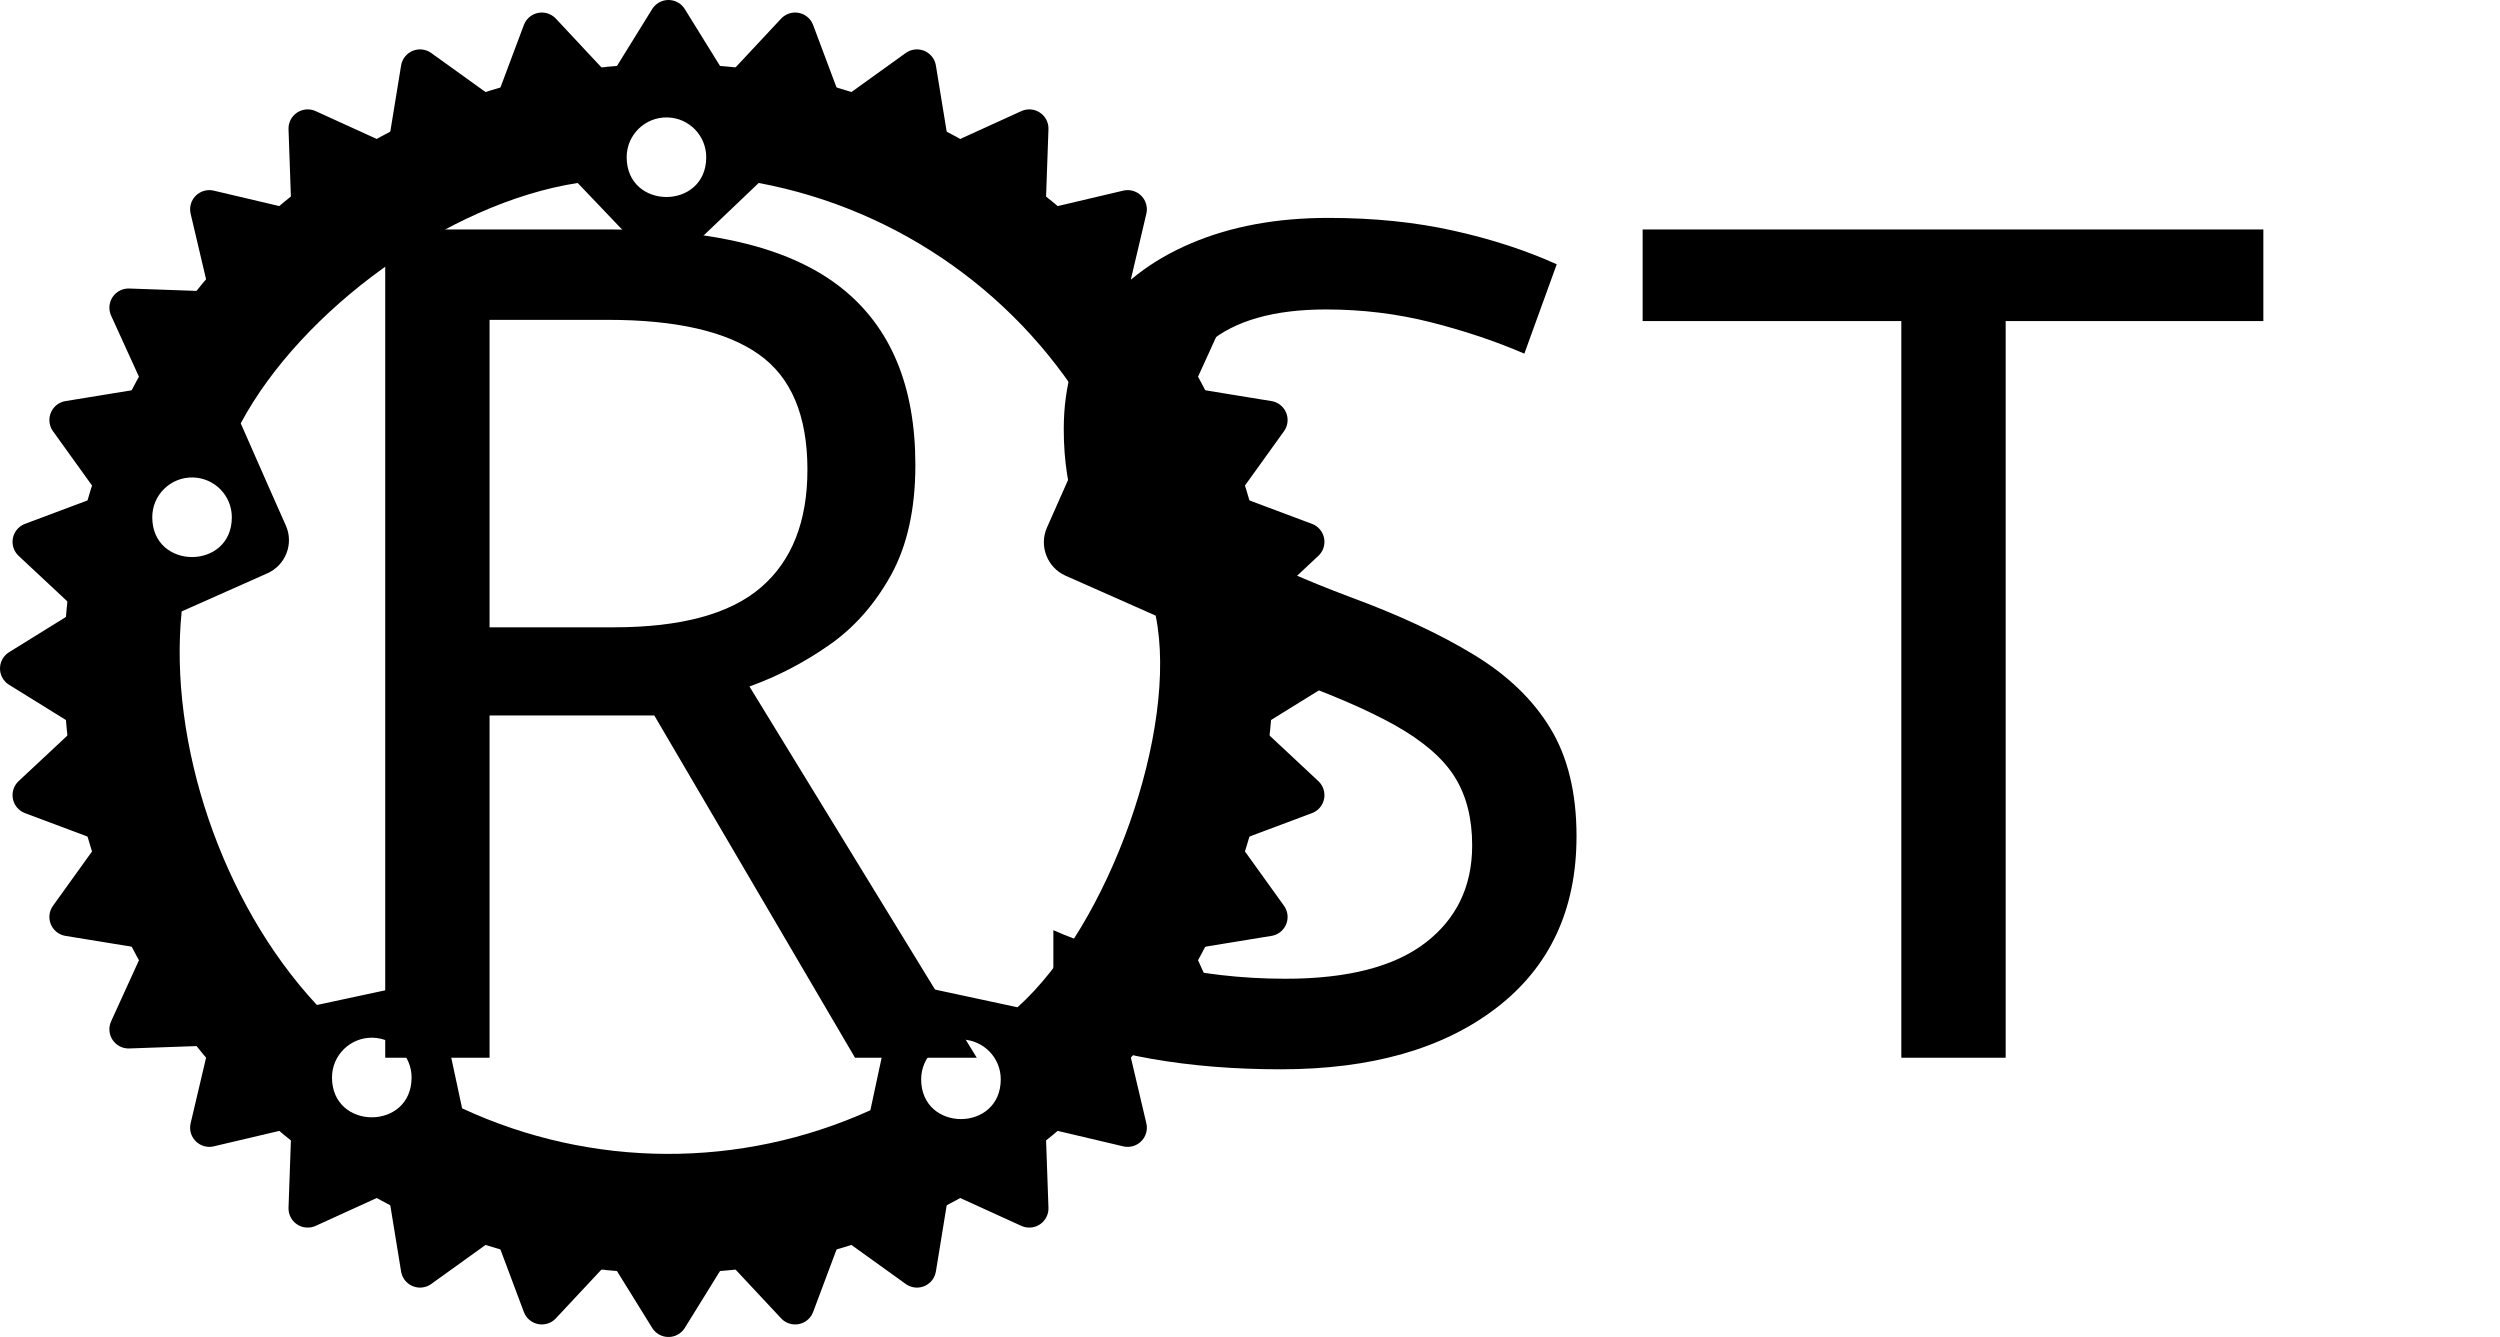
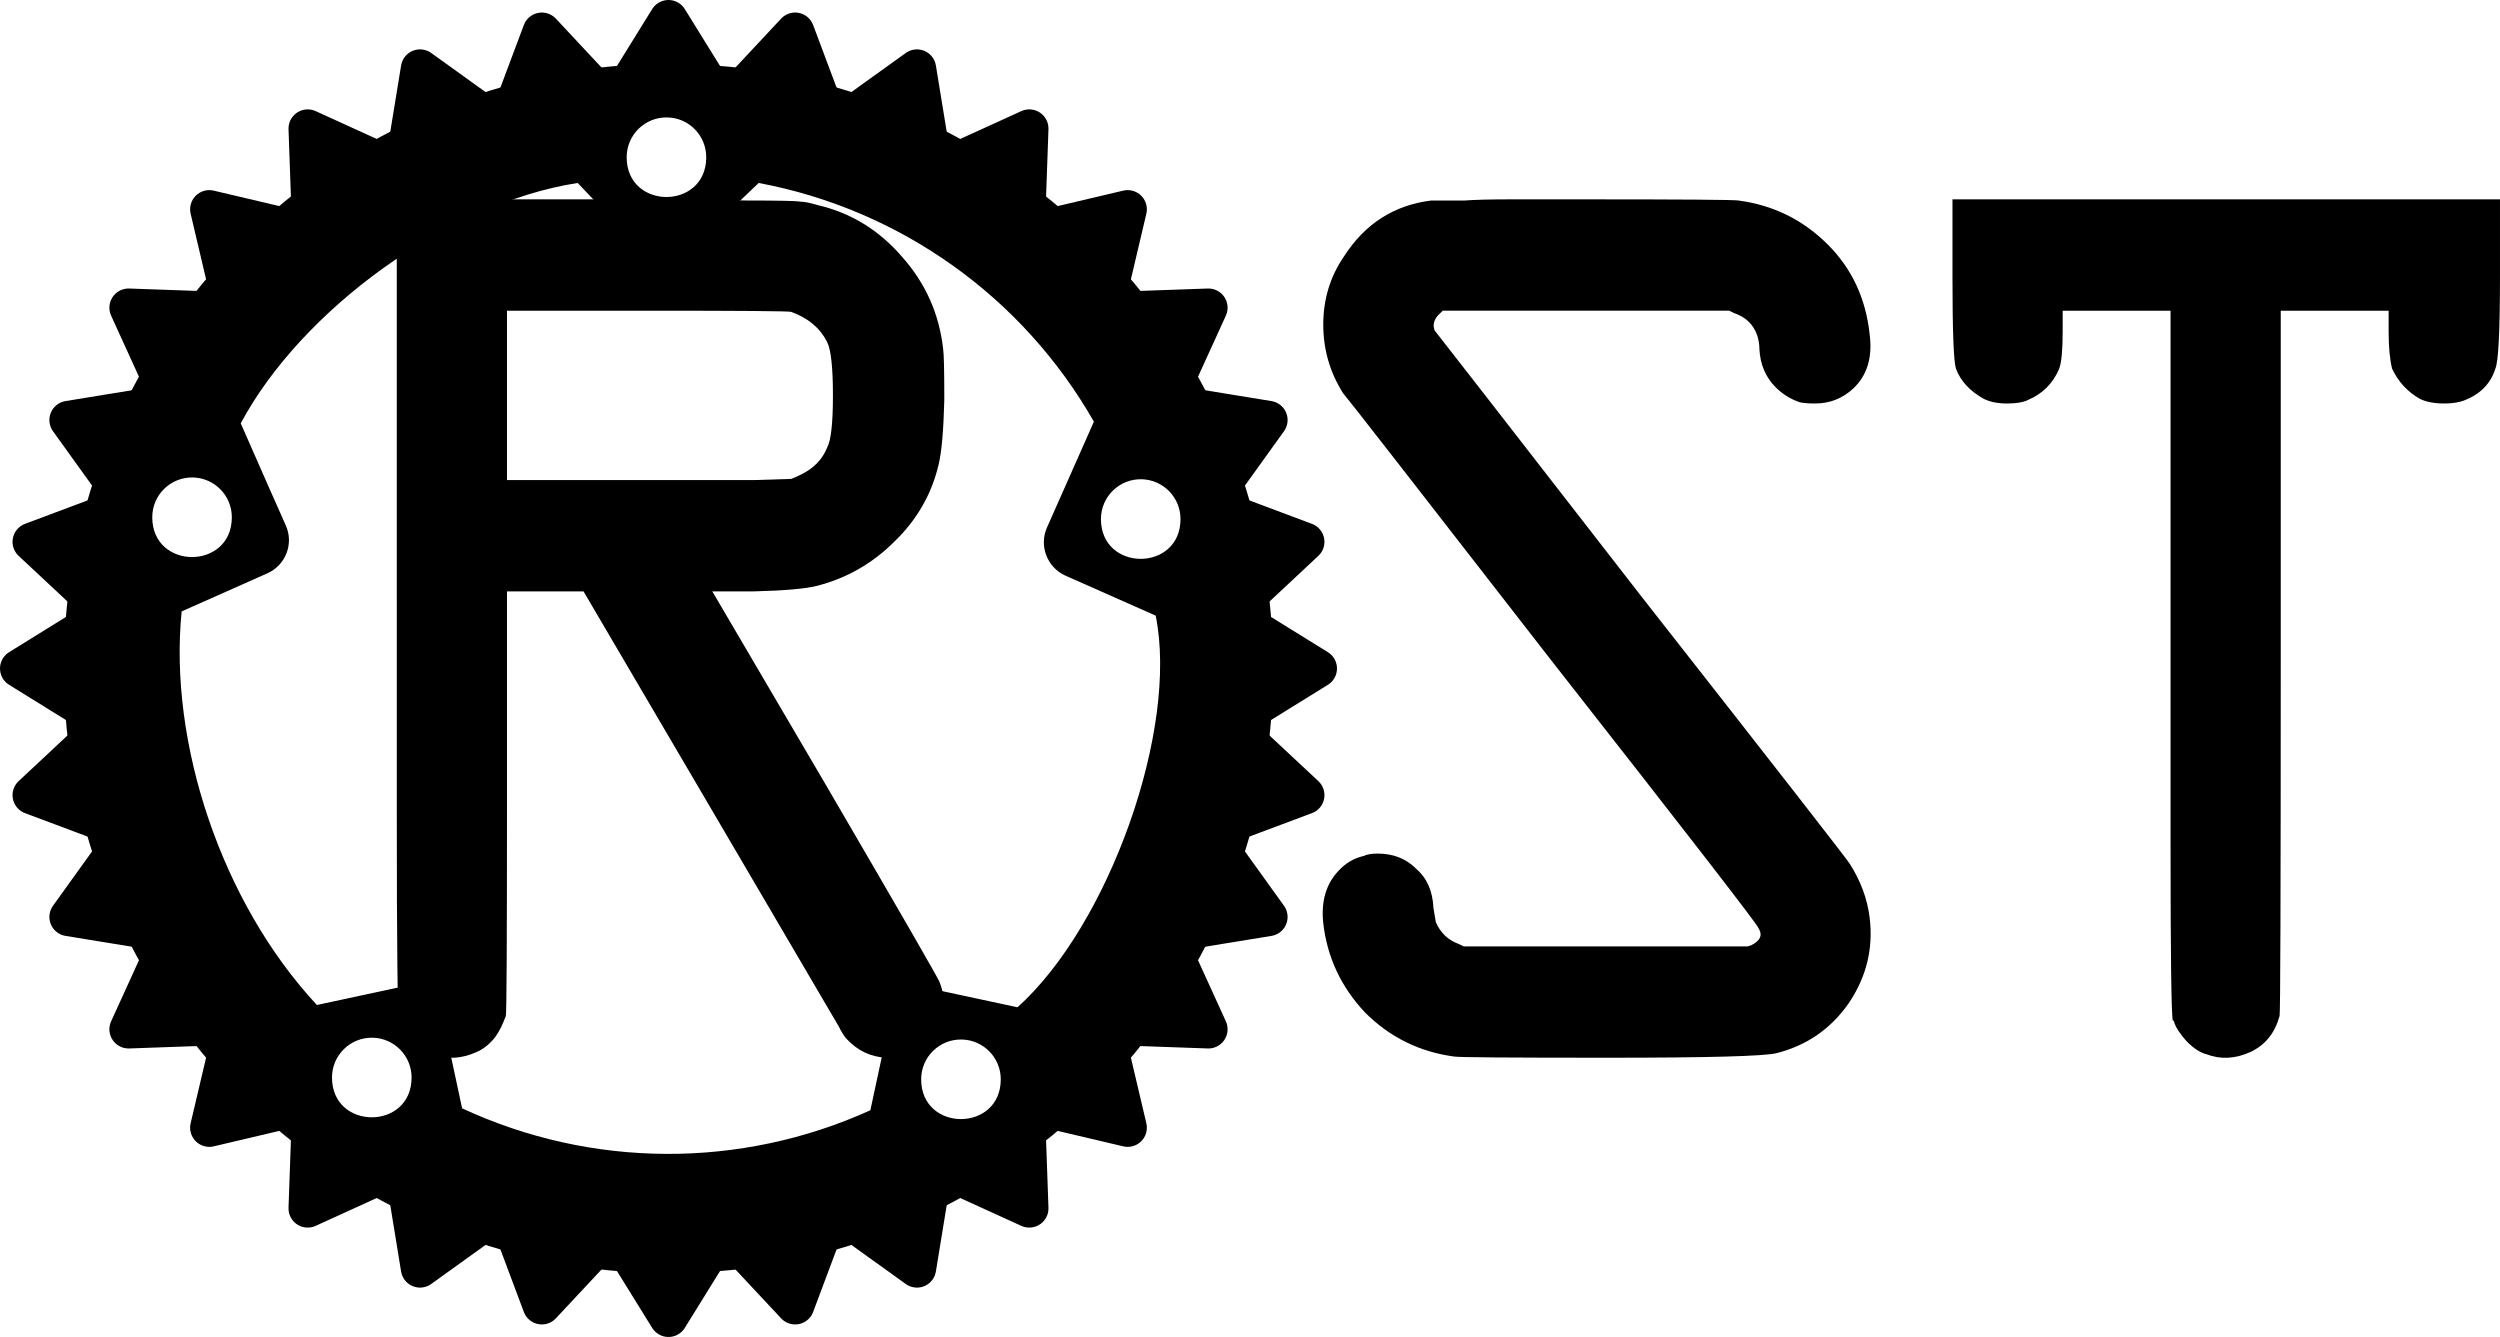
- <svg xmlns="http://www.w3.org/2000/svg" id="svg6" version="1.1" width="195.403" height="104.5">
+ <svg xmlns="http://www.w3.org/2000/svg" height="104.5" width="195.403" version="1.1" id="svg6">
  <defs id="defs10" />
-   <path id="path2" d="M 52.25,4.98 C 26.19,4.98 4.98,26.2 4.98,52.25 4.98,78.3 26.2,99.52 52.25,99.52 78.3,99.52 99.52,78.3 99.52,52.25 99.52,26.2 78.3,4.98 52.25,4.98 Z m -0.07,4.199 c 1.681,0.044 3.02,1.423 3.02,3.109 0,4.147 -6.219,4.147 -6.219,0 -7.34e-4,-1.753 1.447,-3.16 3.199,-3.109 z m -7.029,5.121 4.789,5.02 c 1.08,1.13 2.87,1.18 4,0.09 l 5.361,-5.109 C 70.351,16.371 79.931,23.193 85.5,32.959 l -3.67,8.281 c -0.63,1.43 0.019,3.11 1.439,3.75 l 7.061,3.129 c 1.807,8.872 -3.653,24.199 -10.801,30.611 L 72.959,77.32 C 71.429,76.99 69.92,77.97 69.59,79.5 l -1.561,7.279 C 57.878,91.378 46.227,91.323 36.119,86.629 l -1.559,-7.279 c -0.33,-1.53 -1.831,-2.51 -3.361,-2.18 l -6.43,1.381 C 17.284,70.514 13.168,57.997 14.199,47.789 l 6.701,-2.979 c 1.43,-0.64 2.079,-2.31 1.439,-3.74 L 20.959,37.959 18.816,33.088 C 23.531,24.266 34.945,15.886 45.15,14.301 Z M 15.1,37.32 c 1.682,0.049 3.02,1.426 3.02,3.109 0,4.147 -6.219,4.147 -6.219,0 -7.34e-4,-1.753 1.447,-3.16 3.199,-3.109 z M 89.25,37.459 c 1.682,0.049 3.02,1.428 3.02,3.111 0,4.147 -6.219,4.147 -6.219,0 -7.34e-4,-1.753 1.447,-3.162 3.199,-3.111 z M 29.15,81.109 c 1.682,0.049 3.02,1.428 3.02,3.111 0,4.147 -6.221,4.147 -6.221,0 -7.34e-4,-1.753 1.449,-3.162 3.201,-3.111 z M 75.199,81.25 c 1.682,0.049 3.022,1.426 3.021,3.109 0,4.147 -6.221,4.147 -6.221,0 -7.34e-4,-1.753 1.447,-3.16 3.199,-3.109 z" />
-   <path style="fill-rule:evenodd;stroke:#000000;stroke-width:3;stroke-linecap:round;stroke-linejoin:round" id="path4" d="m 96.88,52.25 a 44.63,44.63 0 0 1 -44.63,44.63 44.63,44.63 0 0 1 -44.63,-44.63 44.63,44.63 0 0 1 44.63,-44.63 44.63,44.63 0 0 1 44.63,44.63 z m -0.84,-4.31 6.96,4.31 -6.96,4.31 5.98,5.59 -7.66,2.87 4.78,6.65 -8.09,1.32 3.4,7.46 -8.19,-0.29 1.88,7.98 -7.98,-1.88 0.29,8.19 -7.46,-3.4 -1.32,8.09 -6.65,-4.78 -2.87,7.66 -5.59,-5.98 -4.31,6.96 -4.31,-6.96 -5.59,5.98 -2.87,-7.66 -6.65,4.78 -1.32,-8.09 -7.46,3.4 0.29,-8.19 -7.98,1.88 1.88,-7.98 -8.19,0.29 3.4,-7.46 -8.09,-1.32 4.78,-6.65 -7.66,-2.87 5.98,-5.59 -6.96,-4.31 6.96,-4.31 -5.98,-5.59 7.66,-2.87 -4.78,-6.65 8.09,-1.32 -3.4,-7.46 8.19,0.29 -1.88,-7.98 7.98,1.88 -0.29,-8.19 7.46,3.4 1.32,-8.09 6.65,4.78 2.87,-7.66 5.59,5.98 4.31,-6.96 4.31,6.96 5.59,-5.98 2.87,7.66 6.65,-4.78 1.32,8.09 7.46,-3.4 -0.29,8.19 7.98,-1.88 -1.88,7.98 8.19,-0.29 -3.4,7.46 8.09,1.32 -4.78,6.65 7.66,2.87 z" />
-   <text id="text4587" y="82.674" x="21.312" style="font-style:normal;font-variant:normal;font-weight:normal;font-stretch:normal;font-size:40px;line-height:1.25;font-family:OCRA;-inkscape-font-specification:OCRA;letter-spacing:0px;word-spacing:0px;fill:#000000;fill-opacity:1;stroke:none" xml:space="preserve">
-     <tspan dx="0 7.6 -15.63" style="font-style:normal;font-variant:normal;font-weight:normal;font-stretch:normal;font-size:90.667px;font-family:OCRA;-inkscape-font-specification:OCRA;word-spacing:0px" y="82.674" x="21.312" id="tspan4585">RST</tspan>
+   <path d="M 52.25,4.98 C 26.19,4.98 4.98,26.2 4.98,52.25 4.98,78.3 26.2,99.52 52.25,99.52 78.3,99.52 99.52,78.3 99.52,52.25 99.52,26.2 78.3,4.98 52.25,4.98 Z m -0.07,4.199 c 1.681,0.044 3.02,1.423 3.02,3.109 0,4.147 -6.219,4.147 -6.219,0 -7.34e-4,-1.753 1.447,-3.16 3.199,-3.109 z m -7.029,5.121 4.789,5.02 c 1.08,1.13 2.87,1.18 4,0.09 l 5.361,-5.109 C 70.351,16.371 79.931,23.193 85.5,32.959 l -3.67,8.281 c -0.63,1.43 0.019,3.11 1.439,3.75 l 7.061,3.129 c 1.807,8.872 -3.653,24.199 -10.801,30.611 L 72.959,77.32 C 71.429,76.99 69.92,77.97 69.59,79.5 l -1.561,7.279 C 57.878,91.378 46.227,91.323 36.119,86.629 l -1.559,-7.279 c -0.33,-1.53 -1.831,-2.51 -3.361,-2.18 l -6.43,1.381 C 17.284,70.514 13.168,57.997 14.199,47.789 l 6.701,-2.979 c 1.43,-0.64 2.079,-2.31 1.439,-3.74 L 20.959,37.959 18.816,33.088 C 23.531,24.266 34.945,15.886 45.15,14.301 Z M 15.1,37.32 c 1.682,0.049 3.02,1.426 3.02,3.109 0,4.147 -6.219,4.147 -6.219,0 -7.34e-4,-1.753 1.447,-3.16 3.199,-3.109 z M 89.25,37.459 c 1.682,0.049 3.02,1.428 3.02,3.111 0,4.147 -6.219,4.147 -6.219,0 -7.34e-4,-1.753 1.447,-3.162 3.199,-3.111 z M 29.15,81.109 c 1.682,0.049 3.02,1.428 3.02,3.111 0,4.147 -6.221,4.147 -6.221,0 -7.34e-4,-1.753 1.449,-3.162 3.201,-3.111 z M 75.199,81.25 c 1.682,0.049 3.022,1.426 3.021,3.109 0,4.147 -6.221,4.147 -6.221,0 -7.34e-4,-1.753 1.447,-3.16 3.199,-3.109 z" id="path2" />
+   <path d="m 96.88,52.25 a 44.63,44.63 0 0 1 -44.63,44.63 44.63,44.63 0 0 1 -44.63,-44.63 44.63,44.63 0 0 1 44.63,-44.63 44.63,44.63 0 0 1 44.63,44.63 z m -0.84,-4.31 6.96,4.31 -6.96,4.31 5.98,5.59 -7.66,2.87 4.78,6.65 -8.09,1.32 3.4,7.46 -8.19,-0.29 1.88,7.98 -7.98,-1.88 0.29,8.19 -7.46,-3.4 -1.32,8.09 -6.65,-4.78 -2.87,7.66 -5.59,-5.98 -4.31,6.96 -4.31,-6.96 -5.59,5.98 -2.87,-7.66 -6.65,4.78 -1.32,-8.09 -7.46,3.4 0.29,-8.19 -7.98,1.88 1.88,-7.98 -8.19,0.29 3.4,-7.46 -8.09,-1.32 4.78,-6.65 -7.66,-2.87 5.98,-5.59 -6.96,-4.31 6.96,-4.31 -5.98,-5.59 7.66,-2.87 -4.78,-6.65 8.09,-1.32 -3.4,-7.46 8.19,0.29 -1.88,-7.98 7.98,1.88 -0.29,-8.19 7.46,3.4 1.32,-8.09 6.65,4.78 2.87,-7.66 5.59,5.98 4.31,-6.96 4.31,6.96 5.59,-5.98 2.87,7.66 6.65,-4.78 1.32,8.09 7.46,-3.4 -0.29,8.19 7.98,-1.88 -1.88,7.98 8.19,-0.29 -3.4,7.46 8.09,1.32 -4.78,6.65 7.66,2.87 z" id="path4" style="fill-rule:evenodd;stroke:#000000;stroke-width:3;stroke-linecap:round;stroke-linejoin:round" />
+   <text xml:space="preserve" style="font-style:normal;font-variant:normal;font-weight:normal;font-stretch:normal;font-size:40px;line-height:1.25;font-family:OCRA;-inkscape-font-specification:OCRA;letter-spacing:0px;word-spacing:0px;fill:none;fill-opacity:1;stroke:none;" x="21.312" y="82.674" id="text4587">
+     <tspan id="tspan4585" x="21.312" y="82.674" style="font-style:normal;font-variant:normal;font-weight:normal;font-stretch:normal;font-size:90.667px;font-family:OCRA;-inkscape-font-specification:OCRA;word-spacing:0px;fill:none;" dx="0 7.6 -15.63">RST</tspan>
  </text>
+   <g id="text4587-7" style="font-style:normal;font-variant:normal;font-weight:normal;font-stretch:normal;font-size:40px;line-height:1.25;font-family:OCRA;-inkscape-font-specification:OCRA;letter-spacing:0px;word-spacing:0px;fill:#000000;fill-opacity:1;stroke:none" aria-label="RST">
+     <path id="path873" style="font-style:normal;font-variant:normal;font-weight:normal;font-stretch:normal;font-size:90.667px;font-family:OCRA;-inkscape-font-specification:OCRA;word-spacing:0px" d="M 31.013,47.133 V 15.581 H 46.517 q 8.16,0 11.877,0.091 3.717,0 4.171,0.091 0.453,0 1.36,0.272 3.899,0.907 6.619,4.08 2.72,3.083 3.173,7.163 0.091,0.544 0.091,3.989 -0.091,3.627 -0.453,5.077 -0.816,3.445 -3.445,5.984 -2.539,2.539 -5.984,3.445 -1.36,0.363 -5.077,0.453 h -3.173 l 8.885,15.141 q 8.885,15.232 8.885,15.413 1.088,2.901 -1.088,4.715 -1.269,1.269 -3.083,1.179 -1.813,-0.091 -3.083,-1.451 -0.272,-0.272 -0.635,-0.997 L 55.403,62.909 45.611,46.226 h -2.992 -2.992 v 16.411 q 0,16.501 -0.091,16.773 -0.363,0.997 -0.816,1.632 -0.635,0.816 -1.451,1.179 -1.813,0.816 -3.445,0.181 -0.816,-0.272 -1.541,-0.997 -0.816,-0.907 -0.997,-1.541 0,-0.091 -0.091,-0.091 -0.181,-0.544 -0.181,-16.048 0,-9.701 0,-16.592 z M 61.84,24.376 q -0.272,-0.091 -11.243,-0.091 H 39.627 v 6.619 6.619 H 50.597 q 5.712,0 8.341,0 2.629,-0.091 2.901,-0.091 0.272,-0.091 0.816,-0.363 1.451,-0.725 1.995,-2.085 0.453,-0.816 0.453,-4.08 0,-3.264 -0.453,-4.171 -0.816,-1.632 -2.811,-2.357 z" />
+     <path id="path875" style="font-style:normal;font-variant:normal;font-weight:normal;font-stretch:normal;font-size:90.667px;font-family:OCRA;-inkscape-font-specification:OCRA;word-spacing:0px" d="m 111.858,15.672 q 0.091,0 0.816,0 0.725,0 1.813,0 1.179,-0.091 3.627,-0.091 2.539,0 5.712,0 11.515,0 12.059,0.091 4.08,0.544 6.981,3.445 2.811,2.811 3.264,6.981 0.363,2.72 -1.269,4.261 -1.269,1.179 -2.992,1.179 -0.725,0 -1.179,-0.091 -1.088,-0.363 -1.904,-1.179 -1.179,-1.179 -1.269,-2.992 0,-0.544 -0.181,-1.088 -0.453,-1.269 -1.813,-1.723 l -0.363,-0.181 h -11.152 -11.243 l -0.181,0.181 q -0.725,0.635 -0.453,1.36 0.091,0.091 16.139,20.763 16.139,20.581 16.32,20.944 1.269,1.995 1.541,4.171 0.453,3.627 -1.632,6.709 -2.085,2.992 -5.621,3.899 -1.36,0.363 -13.237,0.363 -11.424,0 -11.968,-0.091 -4.08,-0.544 -6.981,-3.445 -2.811,-2.992 -3.264,-6.981 -0.272,-2.539 1.179,-4.08 0.816,-0.907 1.995,-1.179 0.363,-0.181 1.088,-0.181 1.813,0 2.992,1.179 1.269,1.088 1.36,3.083 l 0.181,1.088 q 0.544,1.269 1.813,1.723 l 0.363,0.181 h 11.152 11.061 l 0.272,-0.091 q 1.088,-0.544 0.544,-1.36 0,-0.272 -16.139,-20.853 -16.048,-20.672 -16.32,-20.944 -1.541,-2.448 -1.541,-5.349 0,-2.992 1.632,-5.349 2.448,-3.808 6.8,-4.352 z" />
+     <path id="path877" style="font-style:normal;font-variant:normal;font-weight:normal;font-stretch:normal;font-size:90.667px;font-family:OCRA;-inkscape-font-specification:OCRA;word-spacing:0px" d="m 152.608,21.565 v -5.984 h 21.397 21.397 v 5.984 q 0,6.437 -0.363,7.253 -0.544,1.723 -2.357,2.448 -0.635,0.272 -1.632,0.272 -1.179,0 -1.904,-0.363 -1.451,-0.816 -2.176,-2.357 -0.272,-1.088 -0.272,-2.901 v -1.632 h -4.171 -4.261 v 27.381 q 0,27.472 -0.091,27.744 -0.544,1.995 -2.267,2.811 -1.813,0.816 -3.445,0.181 -0.725,-0.181 -1.541,-0.997 -0.816,-0.907 -0.997,-1.541 0,-0.091 -0.091,-0.091 -0.181,-0.544 -0.181,-13.963 0,-8.341 0,-14.325 V 24.285 h -4.261 -4.171 v 1.632 q 0,2.176 -0.272,2.901 -0.725,1.723 -2.448,2.448 -0.544,0.272 -1.632,0.272 -1.088,0 -1.813,-0.363 -1.632,-0.907 -2.176,-2.357 -0.272,-0.816 -0.272,-7.253 z" />
+   </g>
</svg>
